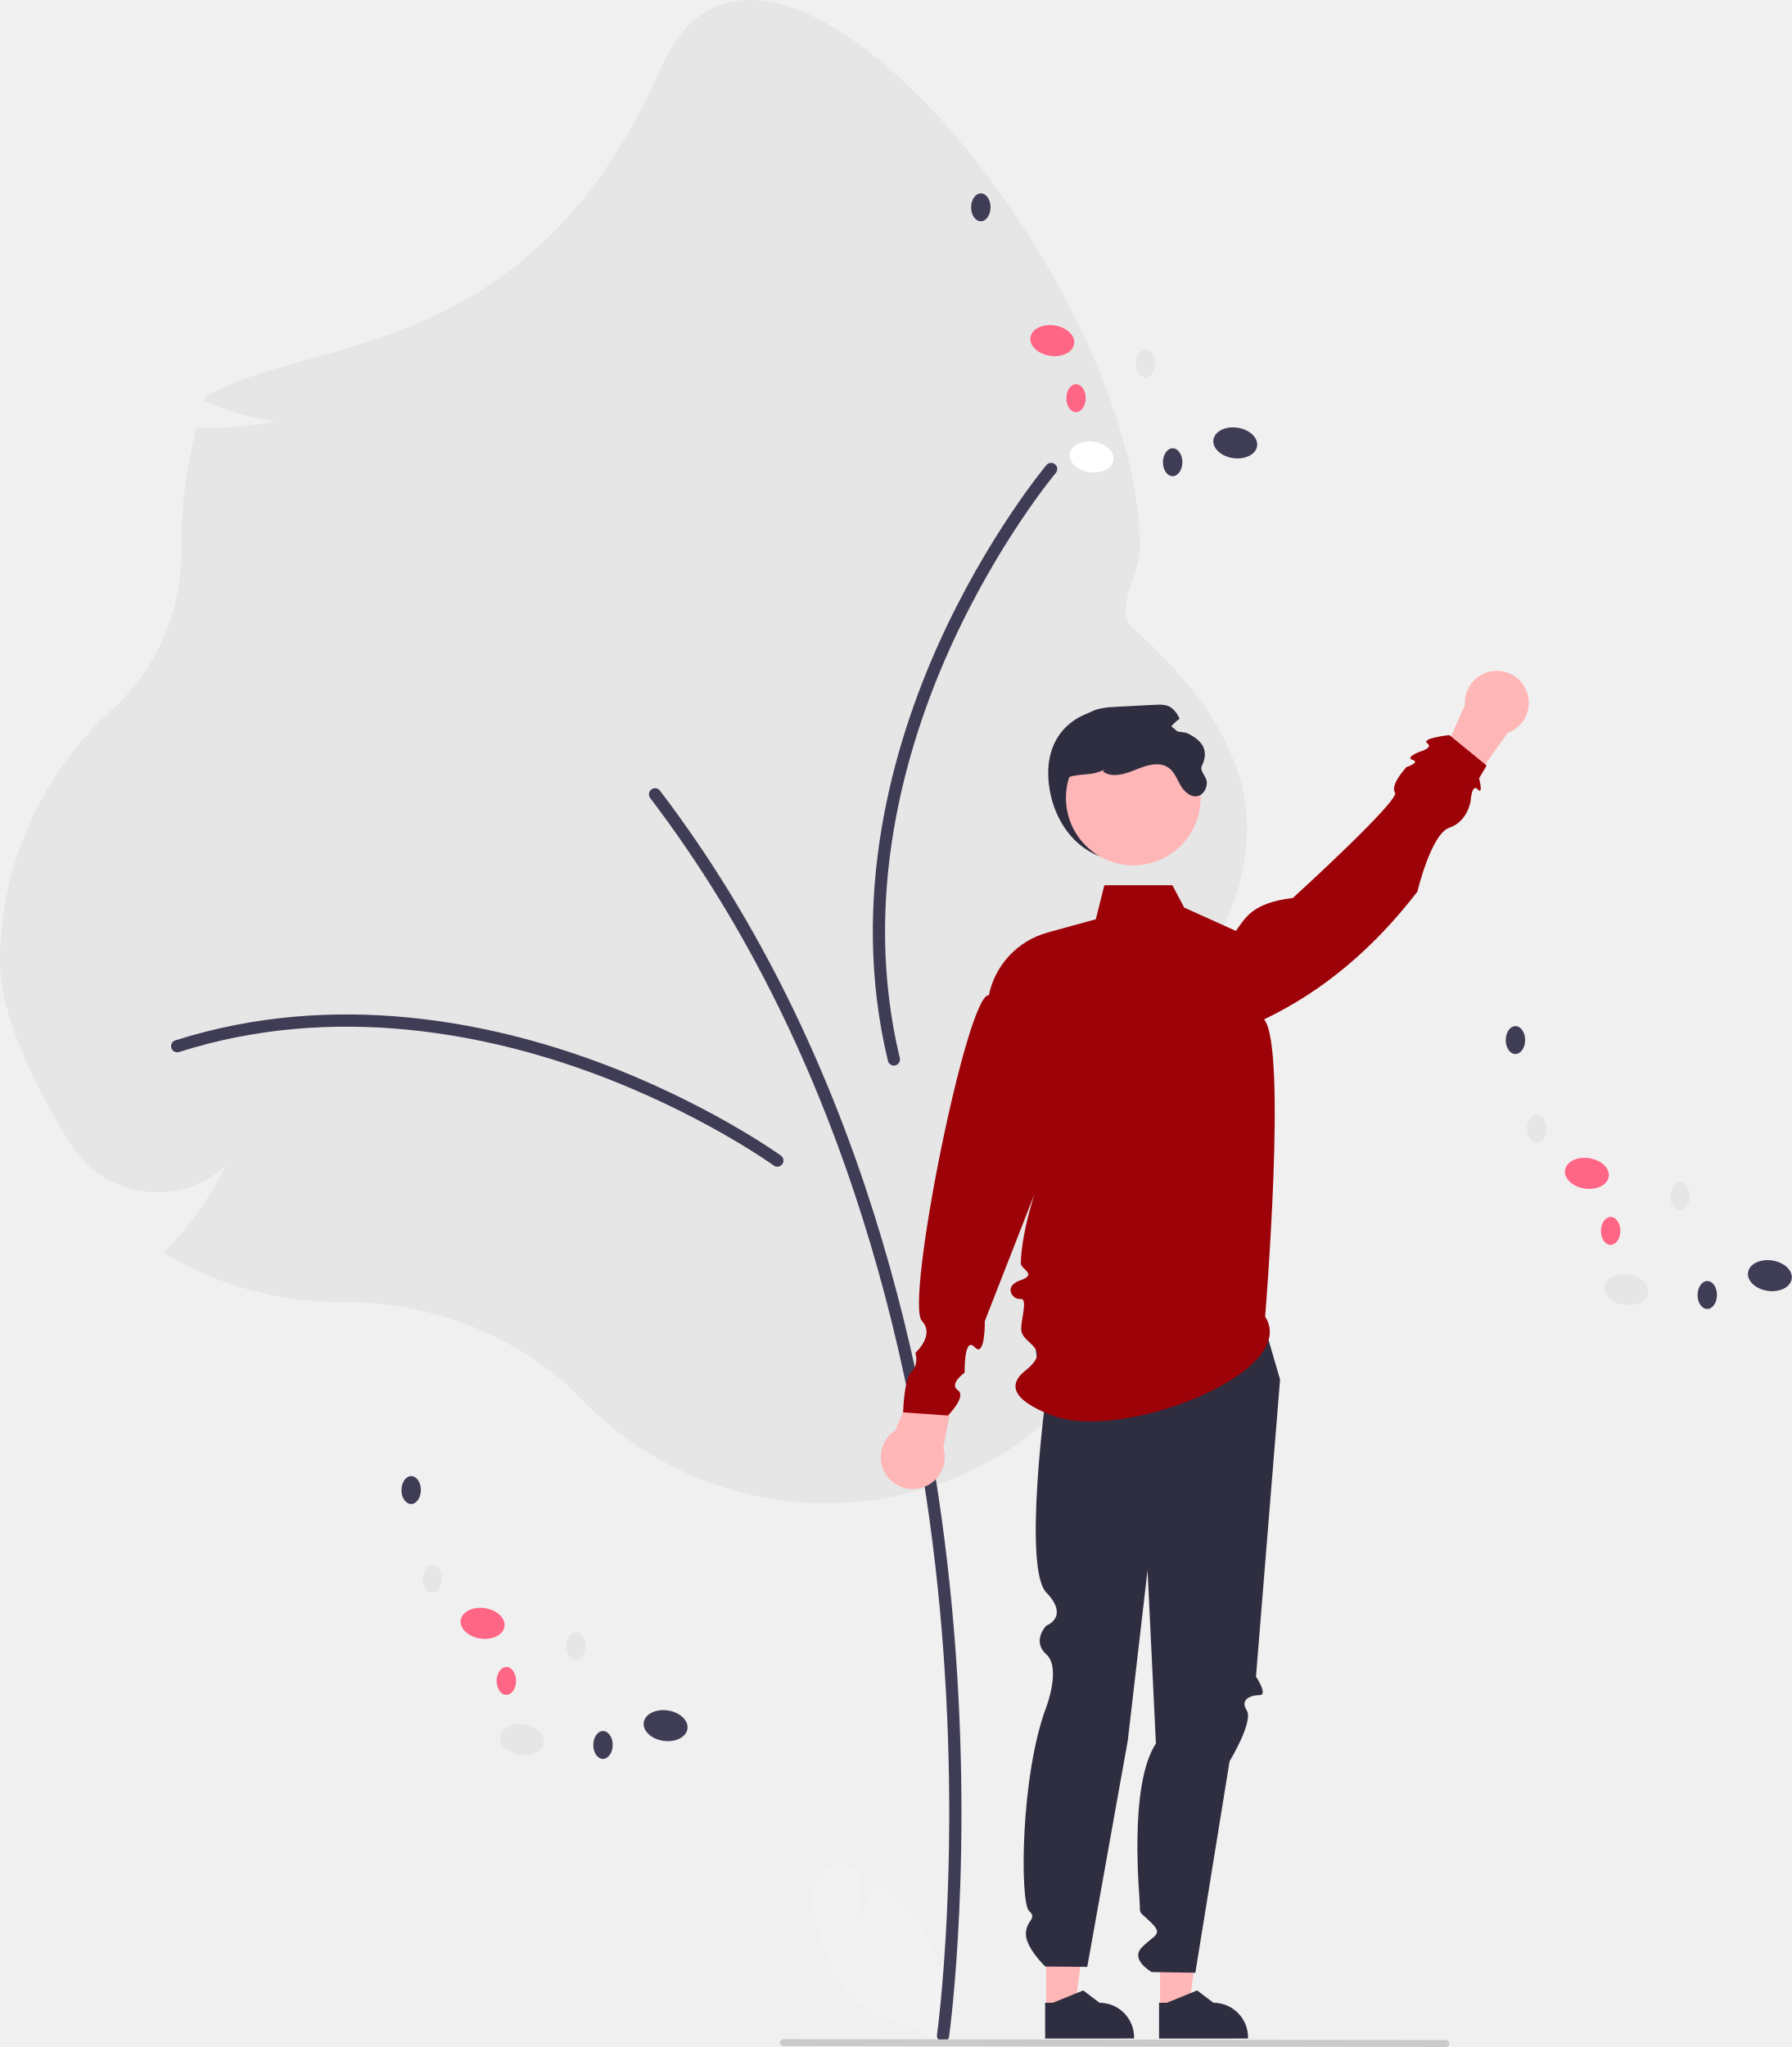
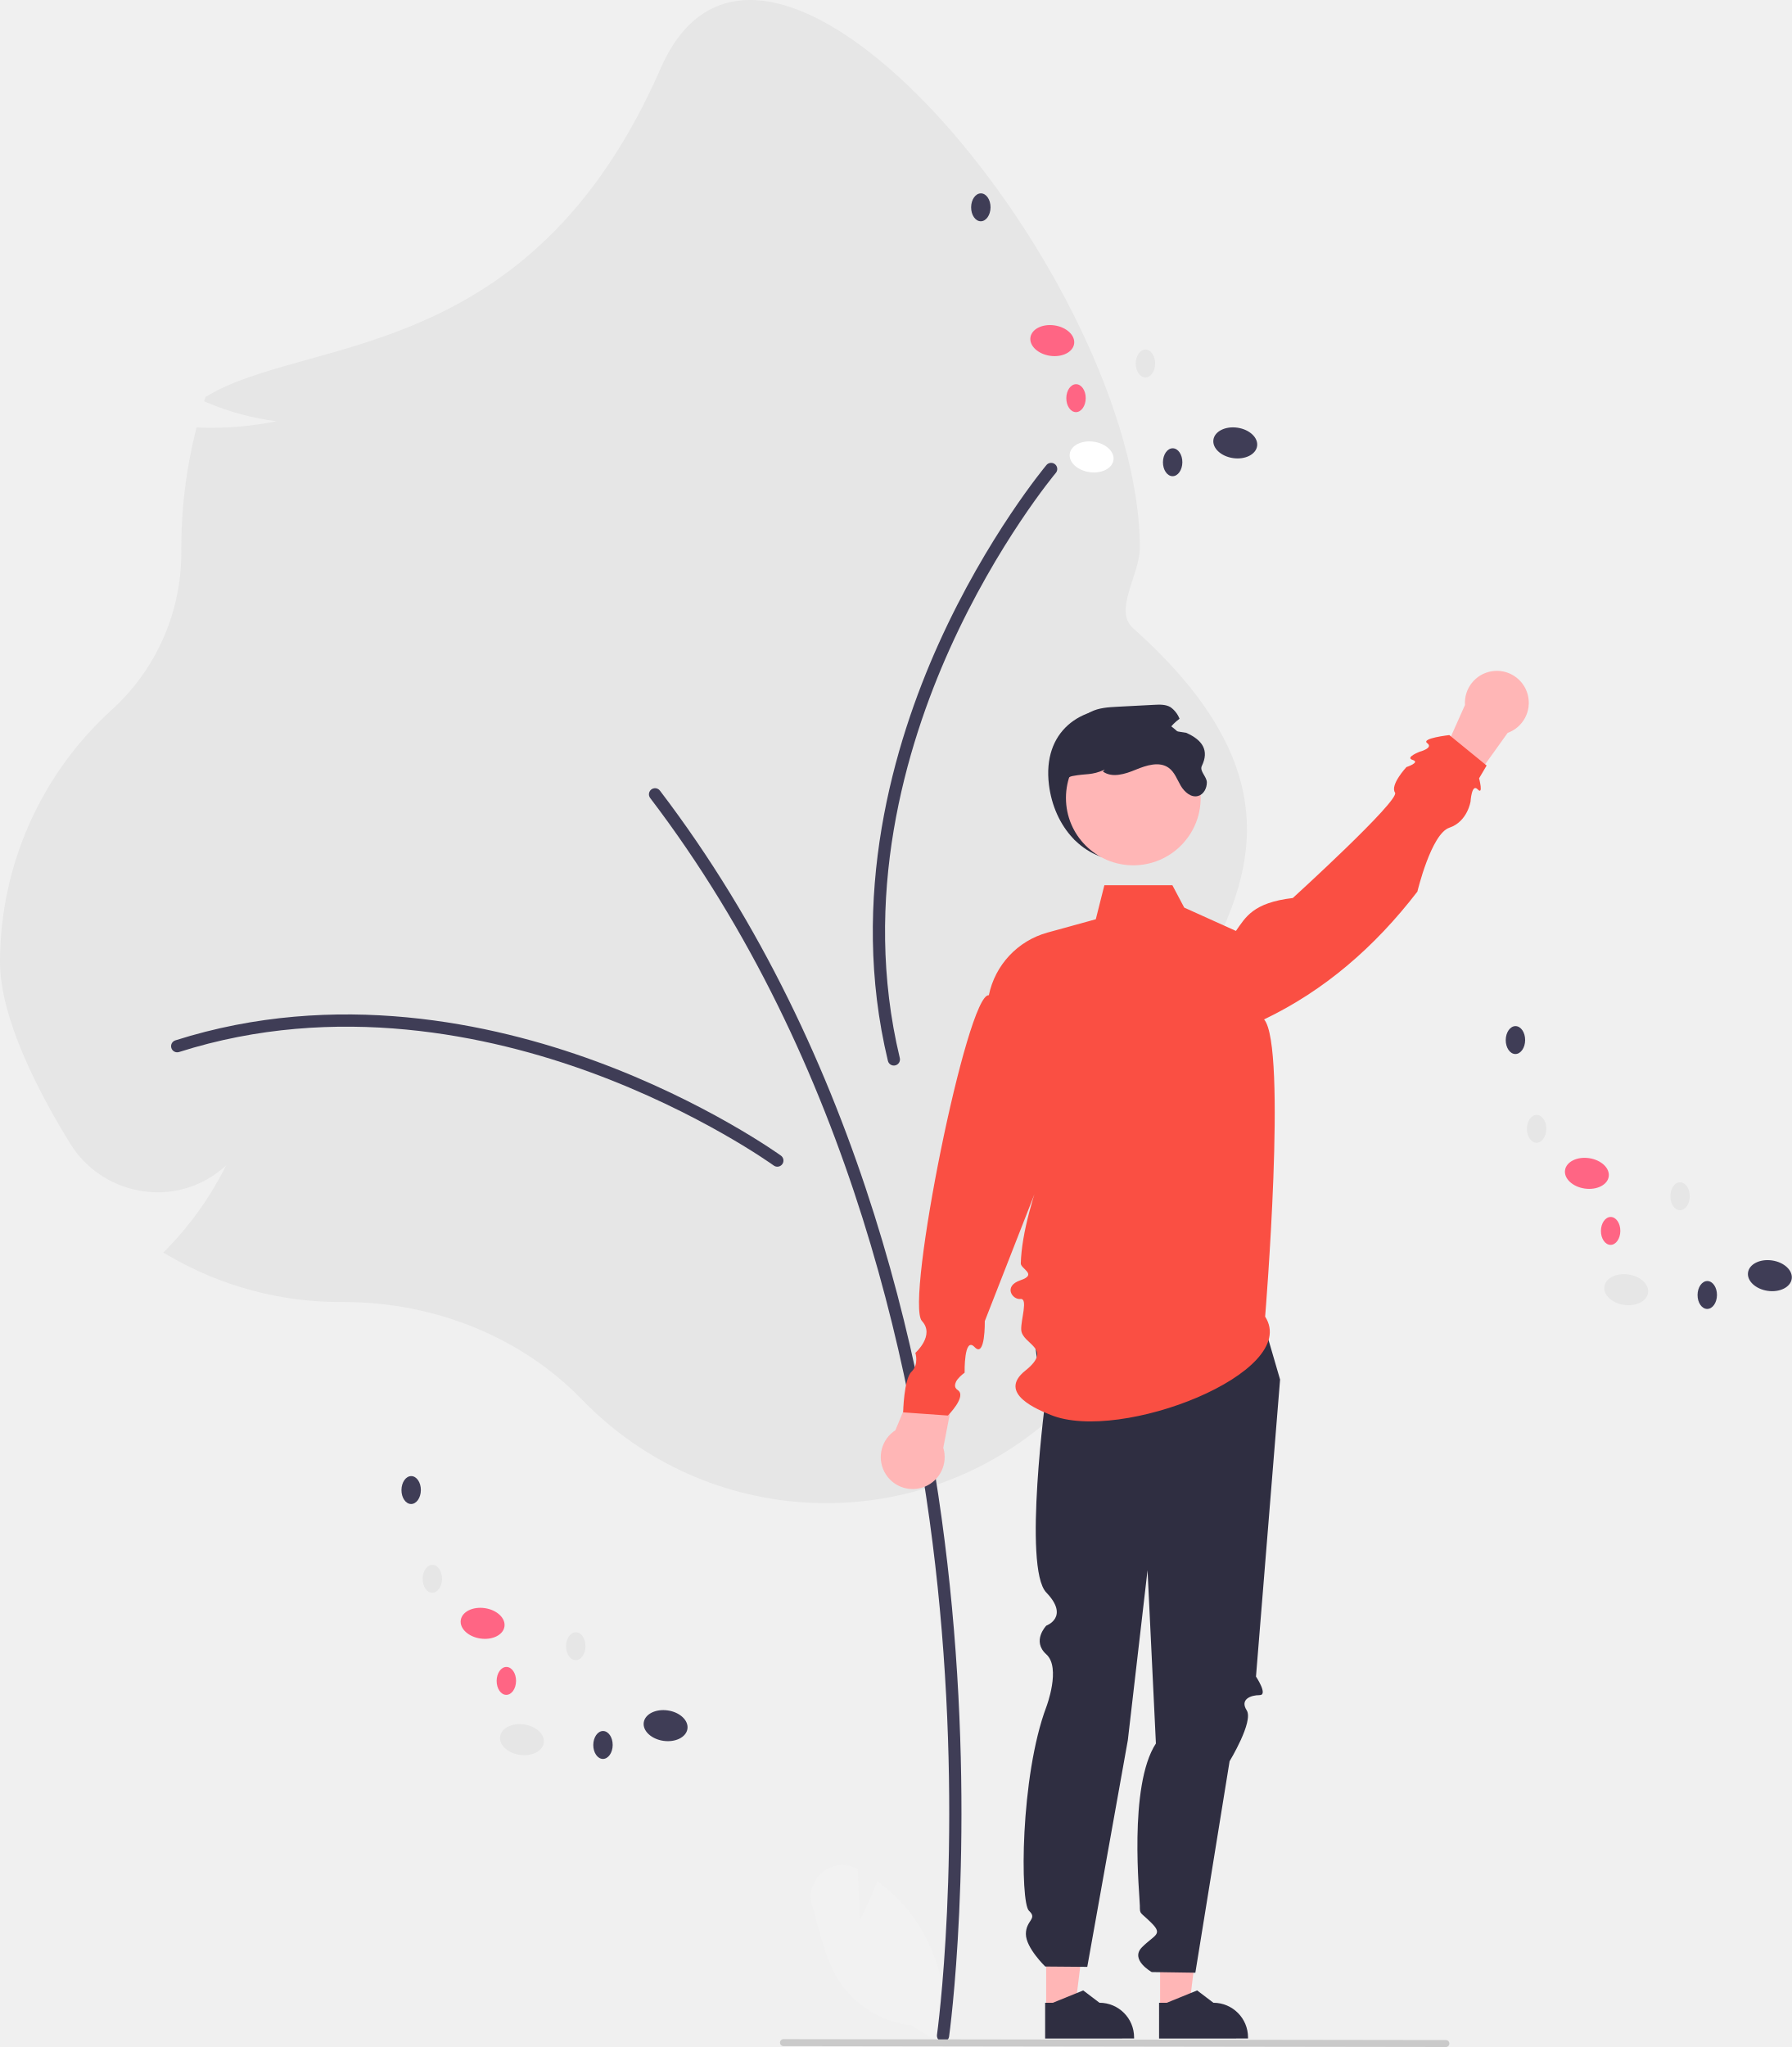
<svg xmlns="http://www.w3.org/2000/svg" data-name="Layer 1" width="613.353" height="700.561" viewBox="0 0 613.353 700.561">
  <path d="M587.667,756.931l-.782-17.576q-.122-.065-.244-.129c-8.376-4.395-17.976,3.561-15.3,12.634,2.517,8.537,4.208,17.74,8.816,25.212a34.144,34.144,0,0,0,25.038,15.779l10.642,6.516a57.215,57.215,0,0,0-12.06-46.364,55.267,55.267,0,0,0-10.157-9.438C591.072,750.285,587.667,756.931,587.667,756.931Z" transform="translate(-293.3236 -99.71938)" fill="#f2f2f2" />
  <path d="M492.391,578.564c-20.488-21.129-50.178-33.247-81.457-33.247l-1.207.003a116.315,116.315,0,0,1-58.635-15.835l-1.852-1.079,1.492-1.537a113.373,113.373,0,0,0,19.993-28.306,34.282,34.282,0,0,1-27.668,8.938,35.104,35.104,0,0,1-25.77-16.506c-10.932-17.738-23.964-42.907-23.964-62.08a116.669,116.669,0,0,1,38.063-86.091,72.651,72.651,0,0,0,24-54.171l-.006-1.453a164.774,164.774,0,0,1,4.891-39.873l.33-1.317,1.355.047a111.391,111.391,0,0,0,26.047-2.182,87.918,87.918,0,0,1-23.36-6.213l-1.458-.59.495-1.494C397.782,214.464,474.758,225.398,519.437,123.175,555.666,40.285,683.493,196.755,683.493,287.199c0,9.229-9.133,21.424-2.296,27.524,73.91,65.938,22.913,108.28,6.835,150.885-3.815,10.109,4.457,21.206,4.457,32.142,0,1.856-.047,3.771-.141,5.693l-.142,2.955-2.464-1.64a81.626,81.626,0,0,1-13.48-11.056,71.135,71.135,0,0,1-2.256,61.412c-7.746,14.619-15.239,25.085-22.272,31.105a116.29,116.29,0,0,1-159.343-7.656Z" transform="translate(-293.3236 -99.71938)" fill="#e6e6e6" />
  <path d="M616.132,798.499a2.093,2.093,0,0,0,2.07-1.798c.089-.625,8.8-63.454.977-146.956-7.225-77.116-30.429-188.191-99.939-279.415a2.094,2.094,0,1,0-3.33,2.538c68.91,90.436,91.926,200.696,99.101,277.267,7.778,83.016-.865,145.355-.953,145.975a2.095,2.095,0,0,0,2.075,2.389Z" transform="translate(-293.3236 -99.71938)" fill="#3f3d56" />
  <path d="M559.407,499.005a2.093,2.093,0,0,0,1.232-3.787c-.252-.183-25.681-18.506-63.697-32.425-35.143-12.866-88.582-24.53-143.597-7.02a2.093,2.093,0,1,0,1.27,3.989c53.888-17.15,106.359-5.679,140.888,6.963,37.473,13.72,62.427,31.7,62.675,31.88A2.085,2.085,0,0,0,559.407,499.005Z" transform="translate(-293.3236 -99.71938)" fill="#3f3d56" />
  <path d="M655.22,260.373a2.093,2.093,0,0,0-3.688-1.502c-.201.238-20.307,24.282-36.928,61.196-15.363,34.125-30.845,86.585-17.343,142.719a2.093,2.093,0,1,0,4.07-.979c-13.224-54.983,1.996-106.491,17.091-140.021,16.383-36.388,36.113-59.982,36.311-60.216A2.085,2.085,0,0,0,655.22,260.373Z" transform="translate(-293.3236 -99.71938)" fill="#3f3d56" />
  <path d="M652.386,368.317c1.766,14.25,11.641,26,26,26a26,26,0,0,0,26-26c0-14.359-11.702-24.672-26-26C663.216,340.908,650.119,350.021,652.386,368.317Z" transform="translate(-293.3236 -99.71938)" fill="#2f2e41" />
  <polygon points="397.105 687.328 407.006 687.327 411.716 649.137 397.103 649.138 397.105 687.328" fill="#ffb6b6" />
  <path d="M690.081,797.376l30.447-.001v-.385A11.851,11.851,0,0,0,708.677,785.139H708.676l-5.562-4.219-10.377,4.22-2.658 0Z" transform="translate(-293.3236 -99.71938)" fill="#2f2e41" />
  <polygon points="358.105 687.328 368.006 687.327 372.716 649.137 358.103 649.138 358.105 687.328" fill="#ffb6b6" />
  <path d="M651.081,797.376l30.447-.001v-.385A11.851,11.851,0,0,0,669.677,785.139H669.676l-5.562-4.219-10.377,4.22-2.658 0Z" transform="translate(-293.3236 -99.71938)" fill="#2f2e41" />
  <path d="M724.501,547.856l7,24L723.254,673.501s4.246,6.355,1.246,6.355-6.847,1.409-4.423,5.205-5.86,17.421-5.86,17.421l-11.717,72.374-14.929-.22s-7.59-4.228-3.33-8.504,7.26-4.276,3.26-8.276-4-2.795-4-5.898-4.008-41.016,5.496-55.559l-2.864-59.295-6.745,58.161-13.888,77.591-14.382-.118s-6.643-6.403-6.63-11.142,4.104-5.133,1.058-7.936-3.046-45.866,5.954-69.803c0,0,5.091-13.374-.012-17.957s-.006-9.827-.006-9.827,8.082-2.921-.007-11.339-.044-67.949-.044-67.949-8.843-24.031.113-33.48S724.501,547.856,724.501,547.856Z" transform="translate(-293.3236 -99.71938)" fill="#2f2e41" />
  <path d="M599.826,589.206l12.489-30.182,9.84,5.467-5.943,30.703a10.935,10.935,0,1,1-16.387-5.987Z" transform="translate(-293.3236 -99.71938)" fill="#ffb6b6" />
  <path d="M809.4,350.535l-19.003,26.568-8.345-7.554,12.745-28.558A10.935,10.935,0,1,1,809.4,350.535Z" transform="translate(-293.3236 -99.71938)" fill="#ffb6b6" />
-   <path d="M726.386,550.317c12.326,19.118-49.631,43.381-73.404,33.64-4.163-1.706-18.482-7.339-8.694-15.15s-1.135-8.91-1.393-13.994c-.173-3.399,2.459-10.856-.287-10.536s-5.96-4.381.021-6.404.064-3.868.117-5.788c.572-20.955,16.65-54.287,16.65-54.287l-28.971,74.057s.214,12.812-3.48,8.897-3.426,8.757-3.426,8.757-5.494,3.834-2.335,5.968-3.401,8.694-3.401,8.694l-15.307-1.093s.24-11.371,2.853-13.885,1.33-6.471,1.33-6.471,6.805-6.023,2.243-10.914c-5.867-6.29,15.524-112.53,22.906-111.478a28.12,28.12,0,0,1,20.08-21.452l16.532-4.552,2.936-11.647h23.279l4.055,7.653,17.698,7.987c3.334-4.704,5.825-9.66,19.475-11.267,0,0,36.783-33.467,34.987-36.08s3.906-8.731,3.906-8.731,4.87-1.594,2.122-2.445,2.446-2.818,2.446-2.818,4.81-1.264,2.542-2.928,7.571-2.758,7.571-2.758l12.767,10.417-2.58,4.375s1.573,5.958-.48,3.783-2.44,4.137-2.44,4.137-1.049,6.912-7.267,8.994S778.502,404.863,778.502,404.863c-14.665,19.067-31.971,33.941-52.48,43.733C734.015,457.771,726.386,550.317,726.386,550.317Z" transform="translate(-293.3236 -99.71938)" fill="#9d0208" />
+   <path d="M726.386,550.317c12.326,19.118-49.631,43.381-73.404,33.64-4.163-1.706-18.482-7.339-8.694-15.15s-1.135-8.91-1.393-13.994c-.173-3.399,2.459-10.856-.287-10.536s-5.96-4.381.021-6.404.064-3.868.117-5.788c.572-20.955,16.65-54.287,16.65-54.287l-28.971,74.057s.214,12.812-3.48,8.897-3.426,8.757-3.426,8.757-5.494,3.834-2.335,5.968-3.401,8.694-3.401,8.694l-15.307-1.093s.24-11.371,2.853-13.885,1.33-6.471,1.33-6.471,6.805-6.023,2.243-10.914c-5.867-6.29,15.524-112.53,22.906-111.478a28.12,28.12,0,0,1,20.08-21.452l16.532-4.552,2.936-11.647h23.279l4.055,7.653,17.698,7.987c3.334-4.704,5.825-9.66,19.475-11.267,0,0,36.783-33.467,34.987-36.08s3.906-8.731,3.906-8.731,4.87-1.594,2.122-2.445,2.446-2.818,2.446-2.818,4.81-1.264,2.542-2.928,7.571-2.758,7.571-2.758l12.767,10.417-2.58,4.375s1.573,5.958-.48,3.783-2.44,4.137-2.44,4.137-1.049,6.912-7.267,8.994S778.502,404.863,778.502,404.863c-14.665,19.067-31.971,33.941-52.48,43.733C734.015,457.771,726.386,550.317,726.386,550.317Z" transform="translate(-293.3236 -99.71938)" fill="#fa4f43" />
  <circle cx="387.937" cy="273.086" r="23.056" fill="#ffb6b6" />
  <path d="M657.386,375.317c.73,5.01,5,12,4,12s-8.11-20.653-1-22c5.157-.977,6.31-.12,11.13-2.21l-.68.64c3.19,2.32,7.63.89,11.27-.62,3.65-1.5,8.08-2.93,11.28-.62,2.01,1.45,2.86,3.97,4.11,6.11,1.25,2.15,3.56,4.18,5.94,3.52,1.91-.53,3.01-2.67,3-4.65s-2.588-3.864-1.72-5.64c2.573-5.264.259-8.853-5.35-11.33q-3.06-.465-6.12-.95a17.358,17.358,0,0,1,3.84-3.86,8.774,8.774,0,0,0-3.1-3.97c-1.63-.97-3.65-.9-5.54-.8q-6.33.33-12.65.66c-3.12.16-6.35.35-9.14,1.78-3.48,1.79-5.76,5.28-7.42,8.83C655.516,360.187,656.106,366.607,657.386,375.317Z" transform="translate(-293.3236 -99.71938)" fill="#2f2e41" />
  <path d="M561.476,799.973l226.75.307a1.191,1.191,0,1,0,0-2.381l-226.75-.307a1.191,1.191,0,0,0,0,2.381Z" transform="translate(-293.3236 -99.71938)" fill="#cacaca" />
  <ellipse cx="471.988" cy="695.094" rx="5.257" ry="7.557" transform="translate(-577.1442 962.365) rotate(-81.72174)" fill="#e6e6e6" />
  <ellipse cx="521.16" cy="690.296" rx="5.257" ry="7.557" transform="translate(-530.3043 1006.917) rotate(-81.72174)" fill="#3f3d56" />
  <ellipse cx="458.524" cy="655.286" rx="5.257" ry="7.557" transform="translate(-549.2768 914.9641) rotate(-81.72174)" fill="#ff6584" />
  <ellipse cx="441.313" cy="640.043" rx="4.776" ry="3.322" transform="translate(-495.3721 976.7843) rotate(-89.56675)" fill="#e6e6e6" />
  <ellipse cx="434.067" cy="609.671" rx="4.776" ry="3.322" transform="translate(-472.1923 939.3968) rotate(-89.56675)" fill="#3f3d56" />
  <ellipse cx="490.412" cy="663.123" rx="4.776" ry="3.322" transform="translate(-469.7236 1048.788) rotate(-89.56675)" fill="#e6e6e6" />
  <ellipse cx="466.651" cy="674.987" rx="4.776" ry="3.322" transform="translate(-505.1694 1036.801) rotate(-89.56675)" fill="#ff6584" />
  <ellipse cx="499.728" cy="696.915" rx="4.776" ry="3.322" transform="translate(-494.2694 1091.639) rotate(-89.56675)" fill="#3f3d56" />
  <ellipse cx="849.988" cy="541.094" rx="5.257" ry="7.557" transform="translate(-101.1735 1204.599) rotate(-81.72174)" fill="#e6e6e6" />
  <ellipse cx="899.16" cy="536.296" rx="5.257" ry="7.557" transform="translate(-54.33364 1249.151) rotate(-81.72174)" fill="#3f3d56" />
  <ellipse cx="836.524" cy="501.286" rx="5.257" ry="7.557" transform="matrix(0.14398, -0.98958, 0.98958, 0.14398, -73.30606, 1157.199)" fill="#ff6584" />
  <ellipse cx="819.313" cy="486.043" rx="4.776" ry="3.322" transform="translate(33.76519 1201.938) rotate(-89.56675)" fill="#e6e6e6" />
  <ellipse cx="812.067" cy="455.671" rx="4.776" ry="3.322" transform="translate(56.94499 1164.55) rotate(-89.56675)" fill="#3f3d56" />
  <ellipse cx="868.412" cy="509.123" rx="4.776" ry="3.322" transform="translate(59.41371 1273.942) rotate(-89.56675)" fill="#e6e6e6" />
  <ellipse cx="844.651" cy="520.987" rx="4.776" ry="3.322" transform="translate(23.96793 1261.955) rotate(-89.56675)" fill="#ff6584" />
  <ellipse cx="877.728" cy="542.915" rx="4.776" ry="3.322" transform="translate(34.86796 1316.793) rotate(-89.56675)" fill="#3f3d56" />
  <ellipse cx="666.988" cy="256.094" rx="5.257" ry="7.557" transform="translate(24.20544 779.5407) rotate(-81.72174)" fill="#fff" />
  <ellipse cx="716.16" cy="251.296" rx="5.257" ry="7.557" transform="translate(71.04527 824.0926) rotate(-81.72174)" fill="#3f3d56" />
  <ellipse cx="653.524" cy="216.286" rx="5.257" ry="7.557" transform="translate(52.07285 732.1398) rotate(-81.72174)" fill="#ff6584" />
  <ellipse cx="636.313" cy="201.043" rx="4.776" ry="3.322" transform="translate(137.1408 736.0982) rotate(-89.56675)" fill="#e6e6e6" />
  <ellipse cx="629.067" cy="170.671" rx="4.776" ry="3.322" transform="translate(160.3206 698.7107) rotate(-89.56675)" fill="#3f3d56" />
  <ellipse cx="685.412" cy="224.123" rx="4.776" ry="3.322" transform="translate(162.7893 808.102) rotate(-89.56675)" fill="#e6e6e6" />
  <ellipse cx="661.651" cy="235.987" rx="4.776" ry="3.322" transform="translate(127.3435 796.1152) rotate(-89.56675)" fill="#ff6584" />
  <ellipse cx="694.728" cy="257.915" rx="4.776" ry="3.322" transform="translate(138.2436 850.9534) rotate(-89.56675)" fill="#3f3d56" />
</svg>
